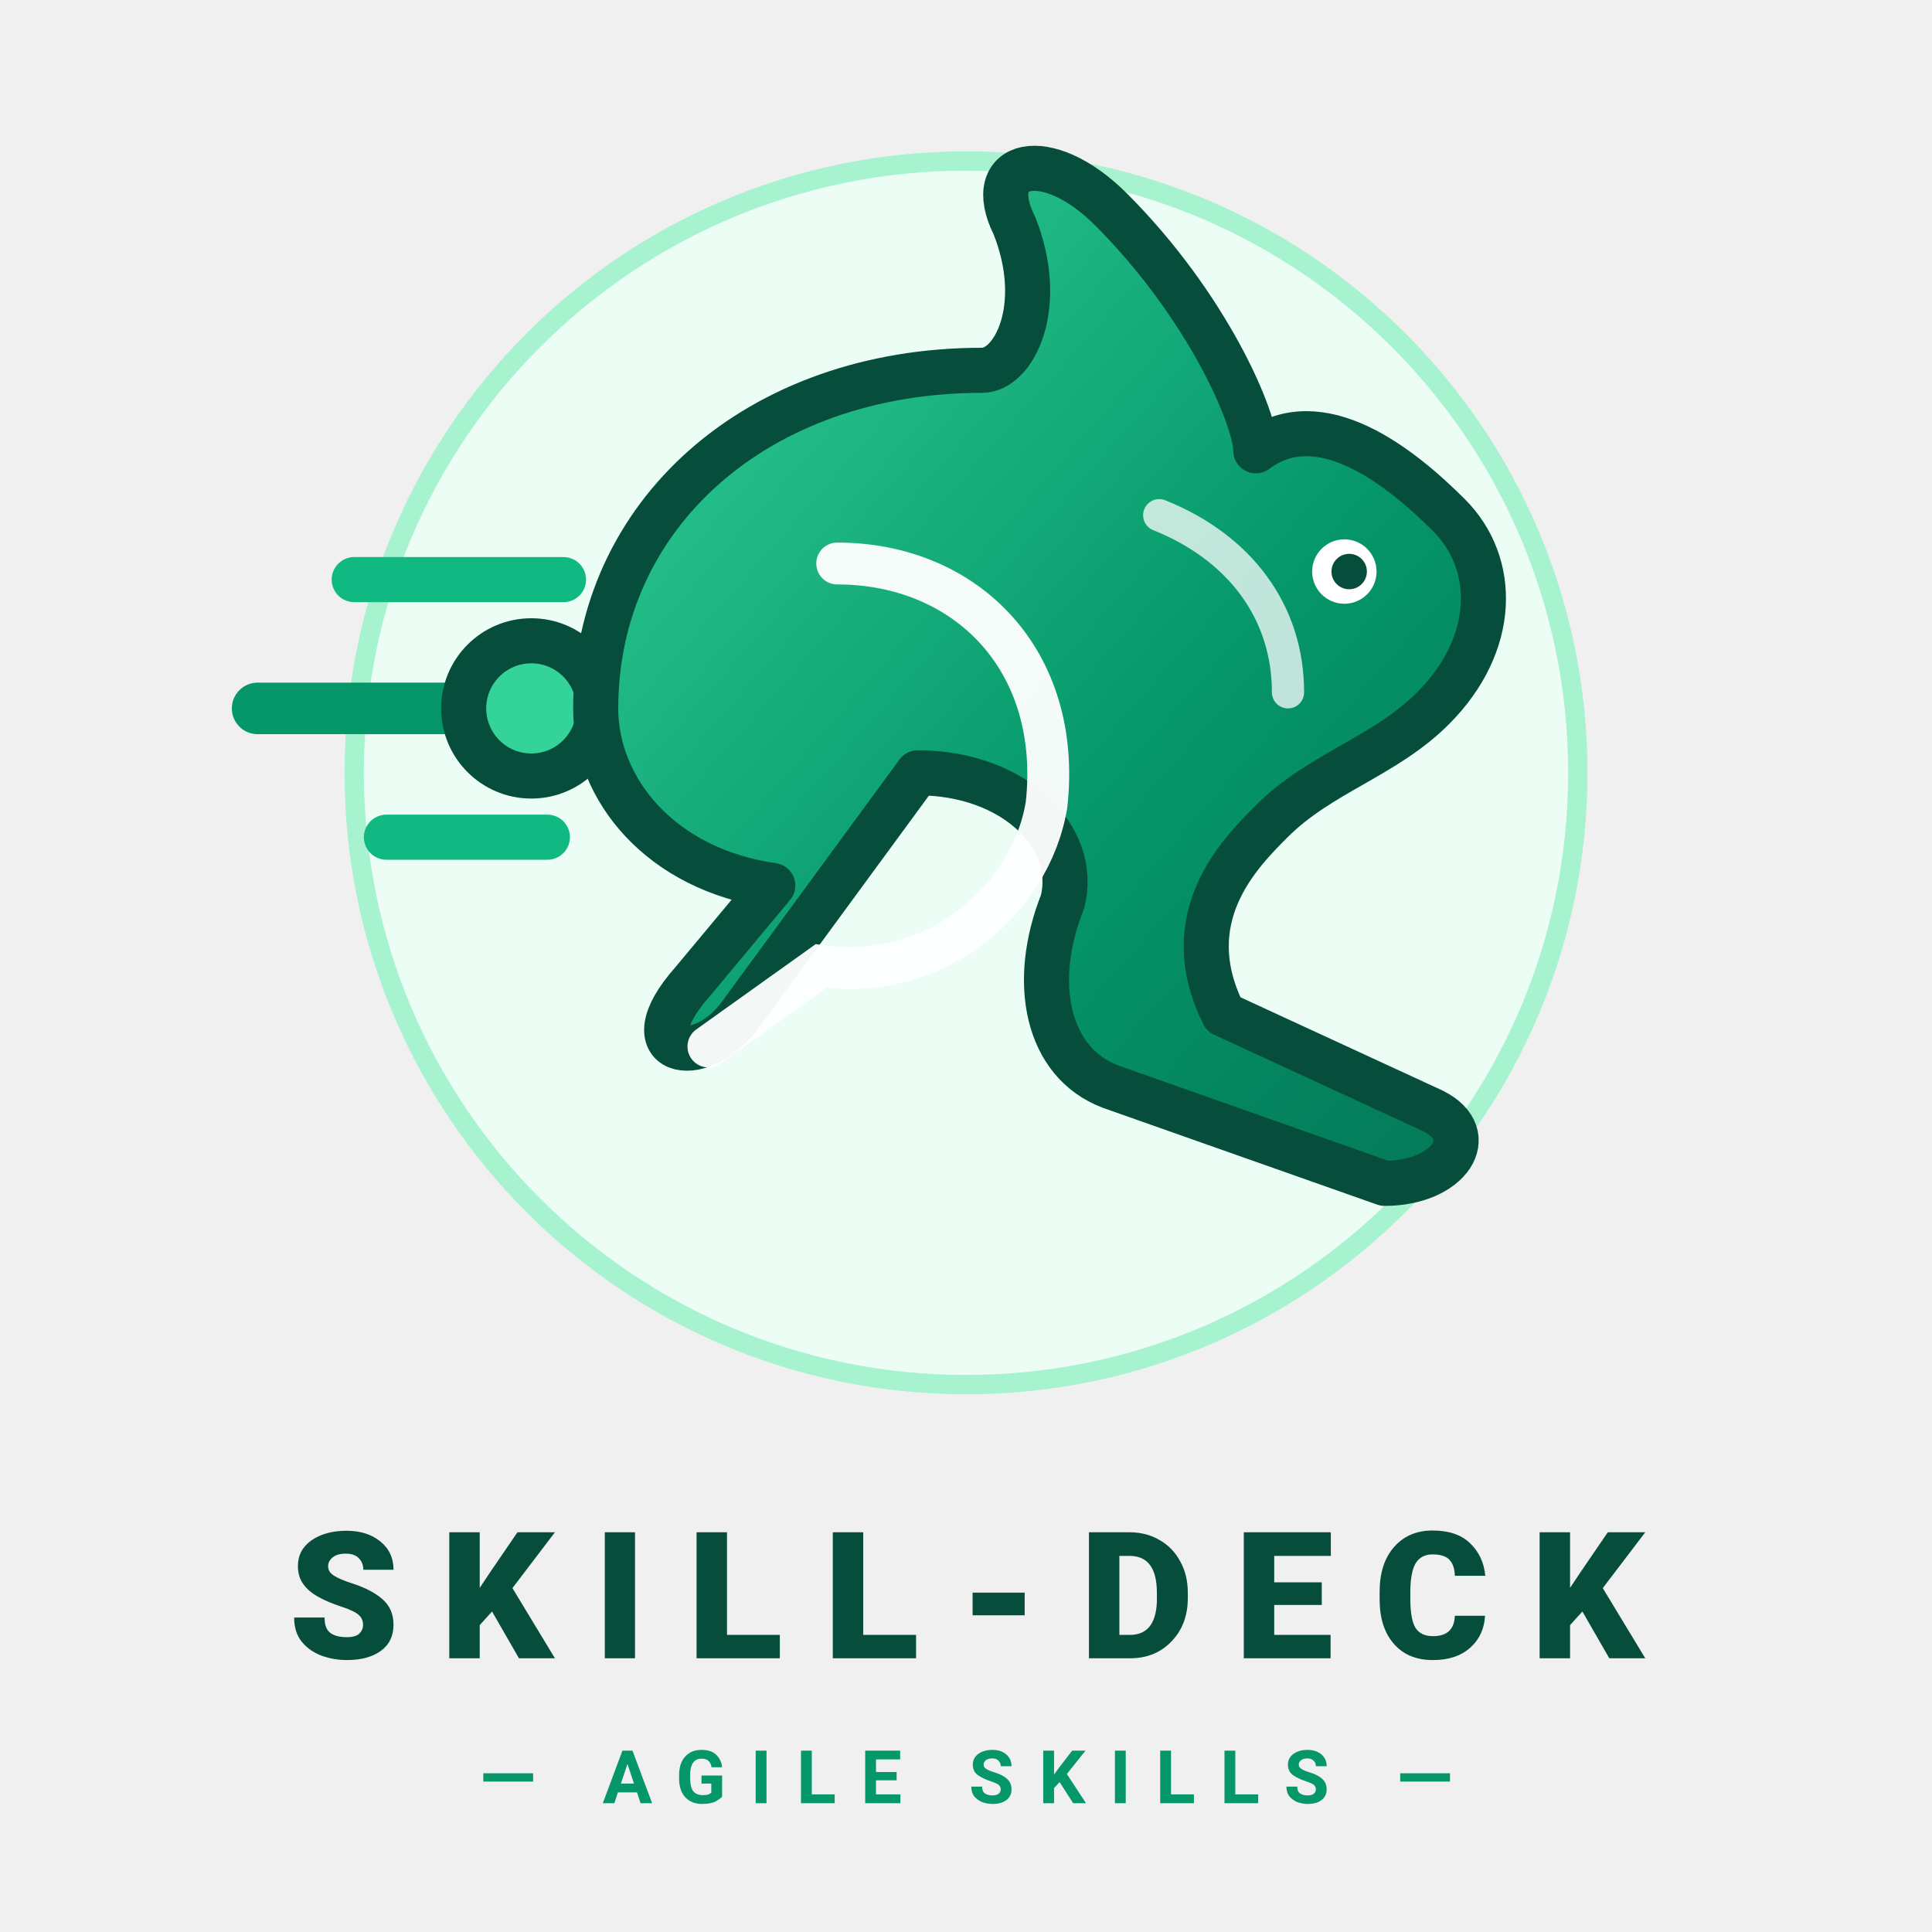
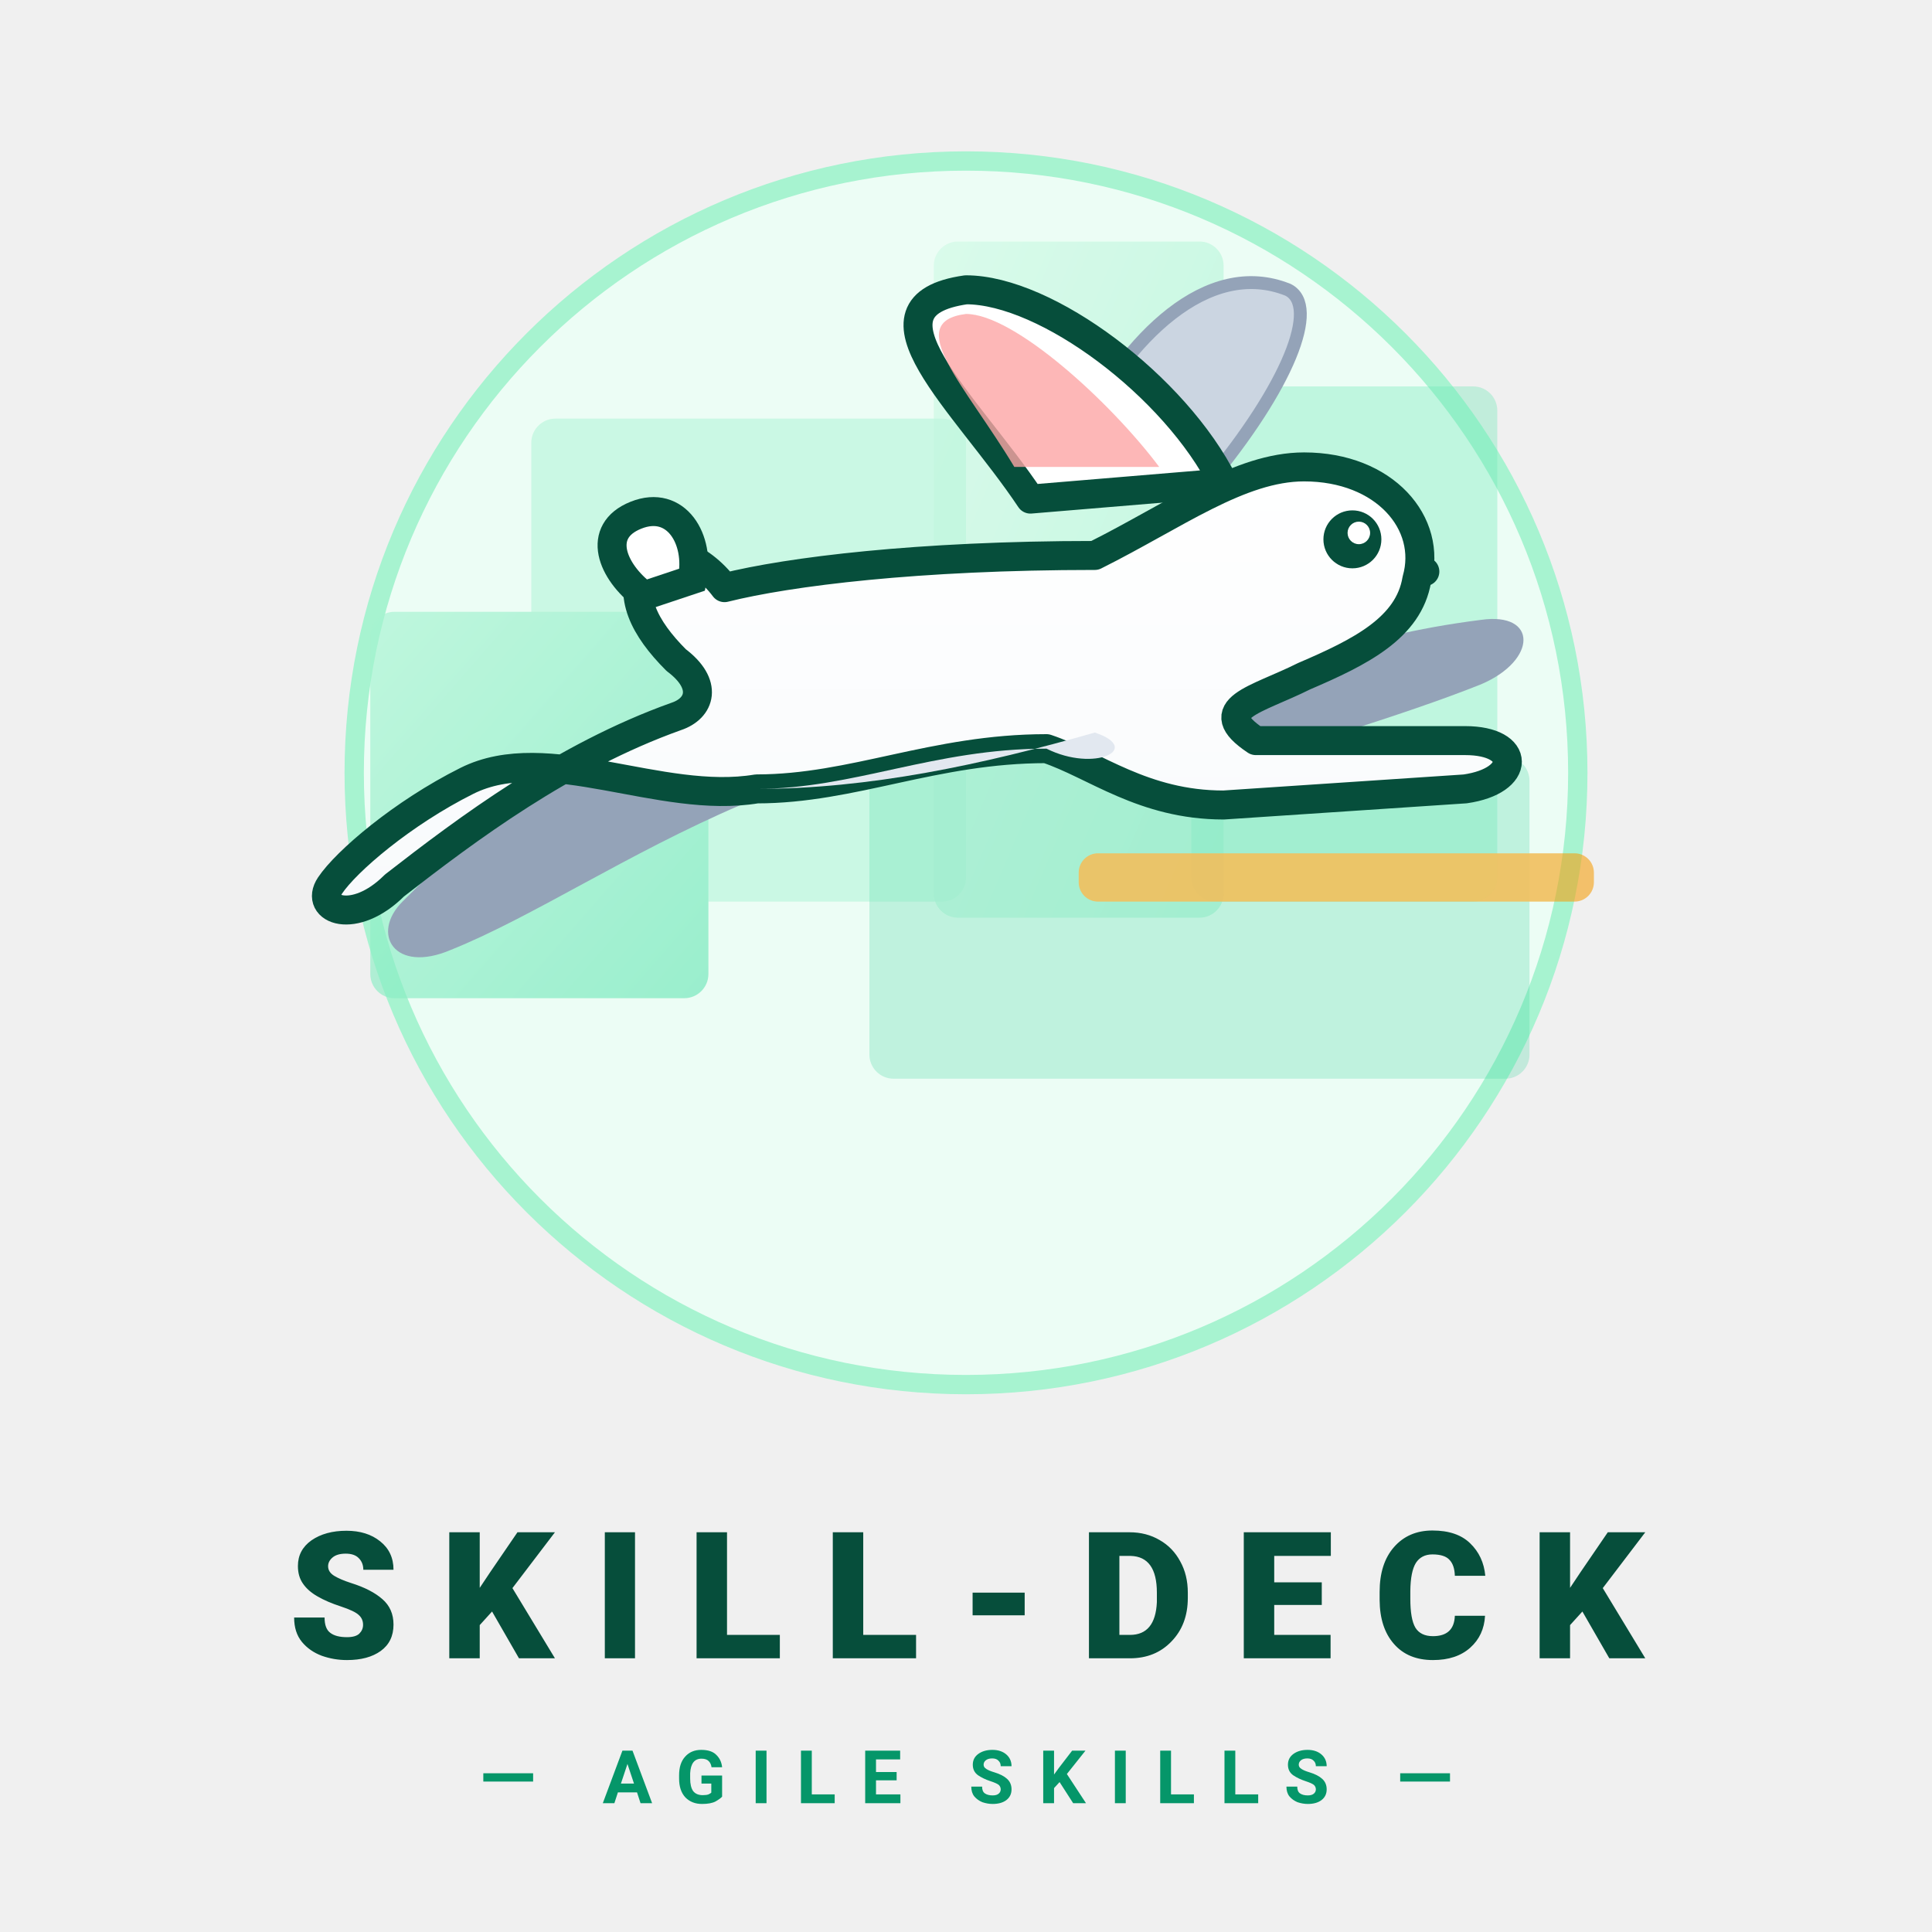
<svg xmlns="http://www.w3.org/2000/svg" viewBox="0 0 120 120" width="100%" height="100%">
  <defs>
-     <linearGradient id="rabbit-body-grad" x1="0%" y1="0%" x2="100%" y2="100%">
-       <stop offset="0%" stop-color="#34d399" />
-       <stop offset="60%" stop-color="#059669" />
-       <stop offset="100%" stop-color="#047857" />
+     <linearGradient id="p-block-1" x1="0%" y1="0%" x2="100%" y2="100%">
+       <stop offset="0%" stop-color="#d1fae5" />
+       <stop offset="100%" stop-color="#a7f3d0" />
    </linearGradient>
-     <linearGradient id="rabbit-glow" x1="0%" y1="0%" x2="0%" y2="100%">
-       <stop offset="0%" stop-color="#ecfdf5" stop-opacity="0.8" />
-       <stop offset="100%" stop-color="#a7f3d0" stop-opacity="0.2" />
+     <linearGradient id="p-block-2" x1="0%" y1="0%" x2="100%" y2="100%">
+       <stop offset="0%" stop-color="#a7f3d0" />
+       <stop offset="100%" stop-color="#6ee7b7" />
+     </linearGradient>
+     <linearGradient id="p-body-white" x1="0%" y1="0%" x2="0%" y2="100%">
+       <stop offset="0%" stop-color="#ffffff" />
+       <stop offset="100%" stop-color="#f8fafc" />
    </linearGradient>
  </defs>
  <circle cx="60" cy="48" r="38" fill="#ecfdf5" stroke="#a7f3d0" stroke-width="1.2" />
-   <line x1="22" y1="36" x2="35" y2="36" stroke="#10b981" stroke-width="2.8" stroke-linecap="round" />
-   <line x1="16" y1="44" x2="31" y2="44" stroke="#059669" stroke-width="3.2" stroke-linecap="round" />
-   <line x1="24" y1="52" x2="34" y2="52" stroke="#10b981" stroke-width="2.8" stroke-linecap="round" />
-   <circle cx="33" cy="44" r="4.2" fill="#34d399" stroke="#064e3b" stroke-width="2.8" />
-   <path d="M 37 44            C 37 32, 47 23, 61 23            C 63 23, 65 19, 63 14            C 61 10, 65 9, 69 13            C 75 19, 78 26, 78 28            C 82 25, 87 29, 90 32            C 93 35, 93 40, 89 44            C 86 47, 82 48, 79 51            C 77 53, 73 57, 76 63            L 89 69            C 92 70.5, 90 73.5, 86 73.5            L 69 67.5            C 65 66, 64 61, 66 56            C 67 52, 63 48, 57 48            L 46 63            C 43.5 66.5, 39 65.5, 43 61            L 48 55            C 41 54, 37 49, 37 44 Z" fill="url(#rabbit-body-grad)" stroke="#064e3b" stroke-width="2.8" stroke-linejoin="round" stroke-linecap="round" />
-   <path d="M 52 35            C 60 35, 66 41, 65 50            C 64 56, 58 61, 51 60            L 44 65" fill="none" stroke="#ffffff" stroke-width="2.6" stroke-linecap="round" opacity="0.95" />
-   <path d="M 72 32 C 77 34, 80 38, 80 43" fill="none" stroke="#ffffff" stroke-width="2" stroke-linecap="round" opacity="0.75" />
-   <circle cx="83.5" cy="35.5" r="2" fill="#ffffff" />
-   <circle cx="83.8" cy="35.5" r="1.1" fill="#064e3b" />
+   <g opacity="0.65">
+     <rect x="58" y="15" width="18" height="42" fill="url(#p-block-1)" rx="1.5" />
+     <rect x="33" y="26" width="27" height="30" fill="#a7f3d0" opacity="0.75" rx="1.5" />
+     <rect x="74" y="24" width="19" height="32" fill="#6ee7b7" opacity="0.55" rx="1.5" />
+     <rect x="23" y="38" width="21" height="24" fill="url(#p-block-2)" rx="1.5" />
+     <rect x="54" y="47" width="41" height="20" fill="#34d399" opacity="0.38" rx="1.5" />
+     <rect x="67" y="53" width="32" height="3" fill="#f59e0b" rx="1.2" opacity="0.9" />
+   </g>
+   <path d="M 38 46            C 32 49, 27 54, 25 56            C 23 58, 24.5 60.5, 28 59            C 33 57, 39 53, 46 50            C 51 49, 53 48, 53 46 Z" fill="#94a3b8" />
+   <path d="M 75 44            C 78 42, 84 39.5, 92 38.5            C 95.5 38, 95.5 41, 92 42.5            C 87 44.5, 80 46.5, 74 48.5 Z" fill="#94a3b8" />
+   <path d="M 67 27            C 70 21, 75 16, 80 18            C 82 19, 80 24, 75 30 Z" fill="#cbd5e1" stroke="#94a3b8" stroke-width="0.8" />
+   <path d="M 42 41            C 40 39, 39 37, 40 35            C 41 33.5, 43.5 34.5, 45 36.5            C 49 35.5, 57 34.5, 68 34.5            C 73 32, 77 29, 81 29            C 86 29, 89 32.5, 88 36            C 87.5 39, 84.5 40.5, 81 42            C 78 43.5, 75 44, 78 46            L 91 46            C 94.5 46, 94.5 48.5, 91 49            L 76 50            C 71 50, 68 47.5, 65 46.5            C 58 46.5, 53 49, 47 49            C 41 50, 34 46, 29 48.5            C 25 50.5, 21.5 53.5, 20.5 55            C 19.5 56.5, 22 57.5, 24.5 55            C 29 51.5, 35 47, 42 44.5            C 43.5 44, 44 42.5, 42 41 Z" fill="url(#p-body-white)" stroke="#064e3b" stroke-width="1.8" stroke-linejoin="round" />
+   <path d="M 47 49            C 54 49, 61 47.5, 68 45.5            C 71 46.5, 68 48, 65 46.5            C 58 46.5, 53 49, 47 49 Z" fill="#e2e8f0" />
+   <path d="M 64 31            C 60 25, 53 19, 60 18            C 65 18, 73 24, 76 30 Z" fill="#ffffff" stroke="#064e3b" stroke-width="1.8" stroke-linejoin="round" />
+   <path d="M 63 29            C 60 24, 56 20, 60 19.5            C 63 19.5, 69 25, 72 29 Z" fill="#fca5a5" opacity="0.8" />
+   <path d="M 40 37            C 38 35.5, 37 33, 39.5 32            C 42 31, 43.5 33.5, 43 36 Z" fill="#ffffff" stroke="#064e3b" stroke-width="1.8" />
+   <circle cx="88.5" cy="35.5" r="0.9" fill="#064e3b" />
+   <circle cx="84" cy="33.5" r="1.8" fill="#064e3b" />
+   <circle cx="84.4" cy="33.1" r="0.7" fill="#ffffff" />
  <text x="60" y="103" font-family="-apple-system, BlinkMacSystemFont, 'Segoe UI', Roboto, sans-serif" font-weight="900" font-size="11" fill="#064e3b" letter-spacing="2.5" text-anchor="middle">SKILL-DECK</text>
  <text x="60" y="112" font-family="-apple-system, BlinkMacSystemFont, 'Segoe UI', Roboto, sans-serif" font-weight="700" font-size="4.6" fill="#059669" letter-spacing="1.5" text-anchor="middle">― AGILE SKILLS ―</text>
</svg>
